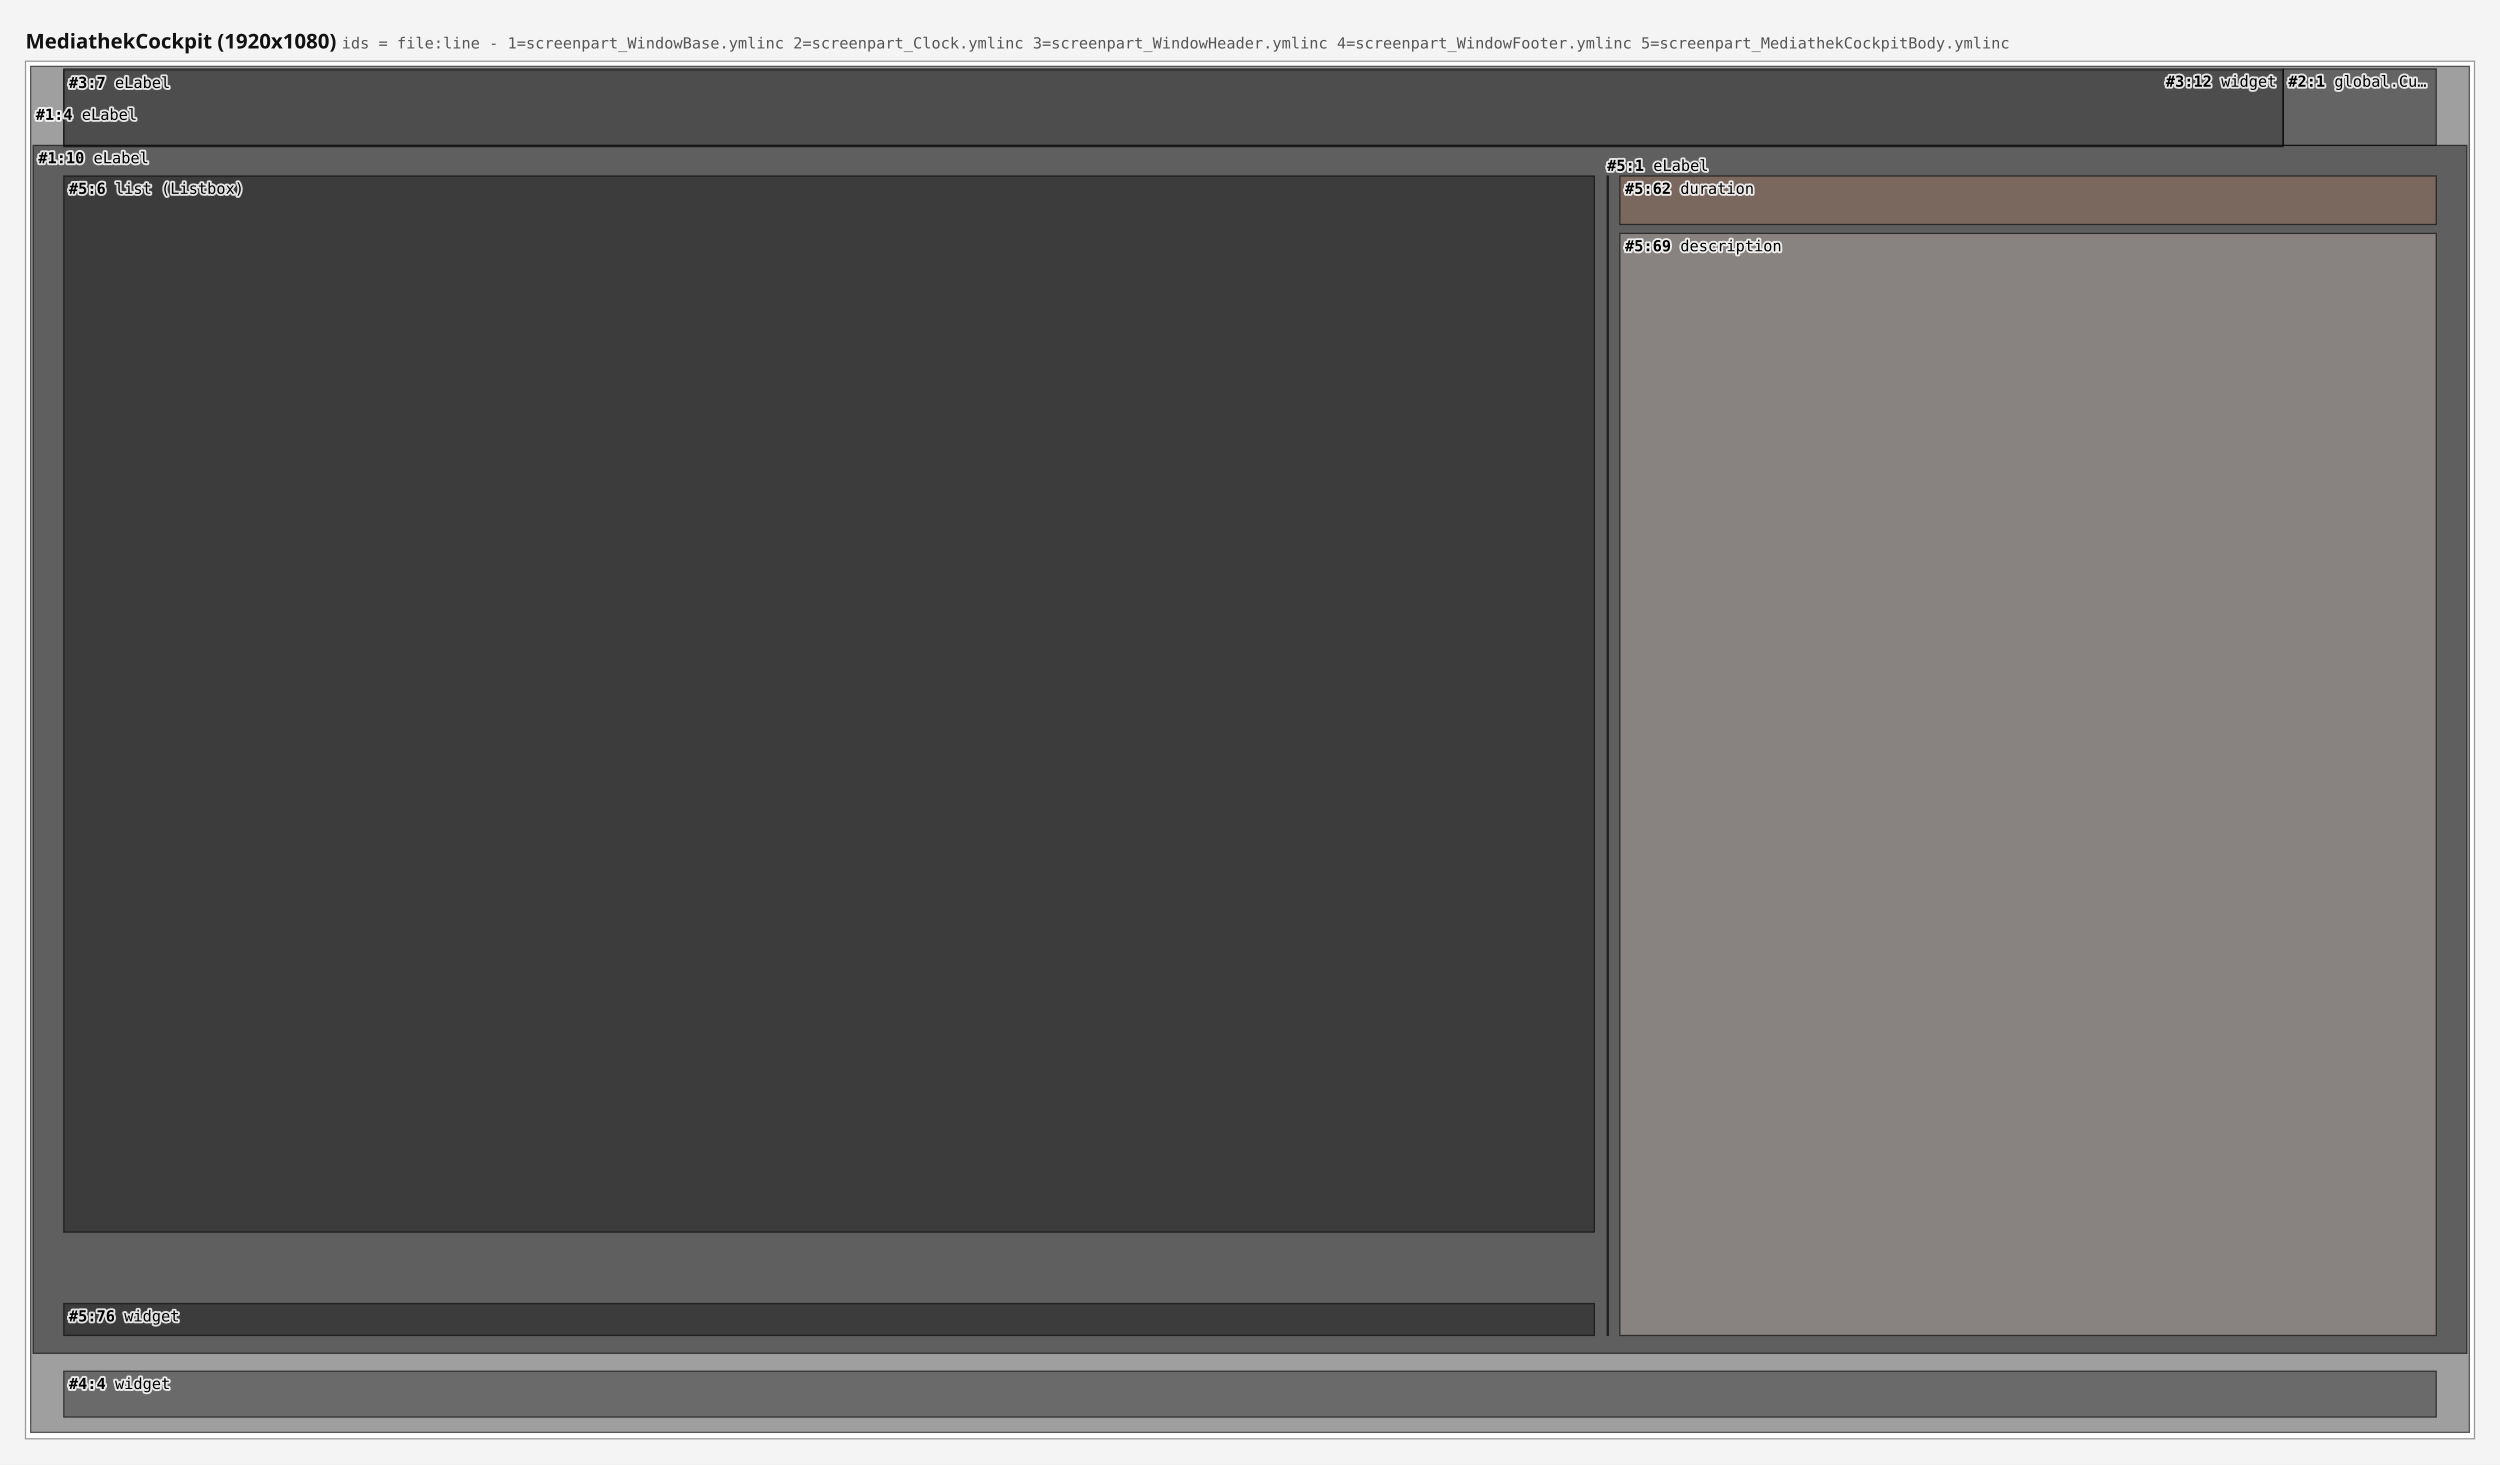
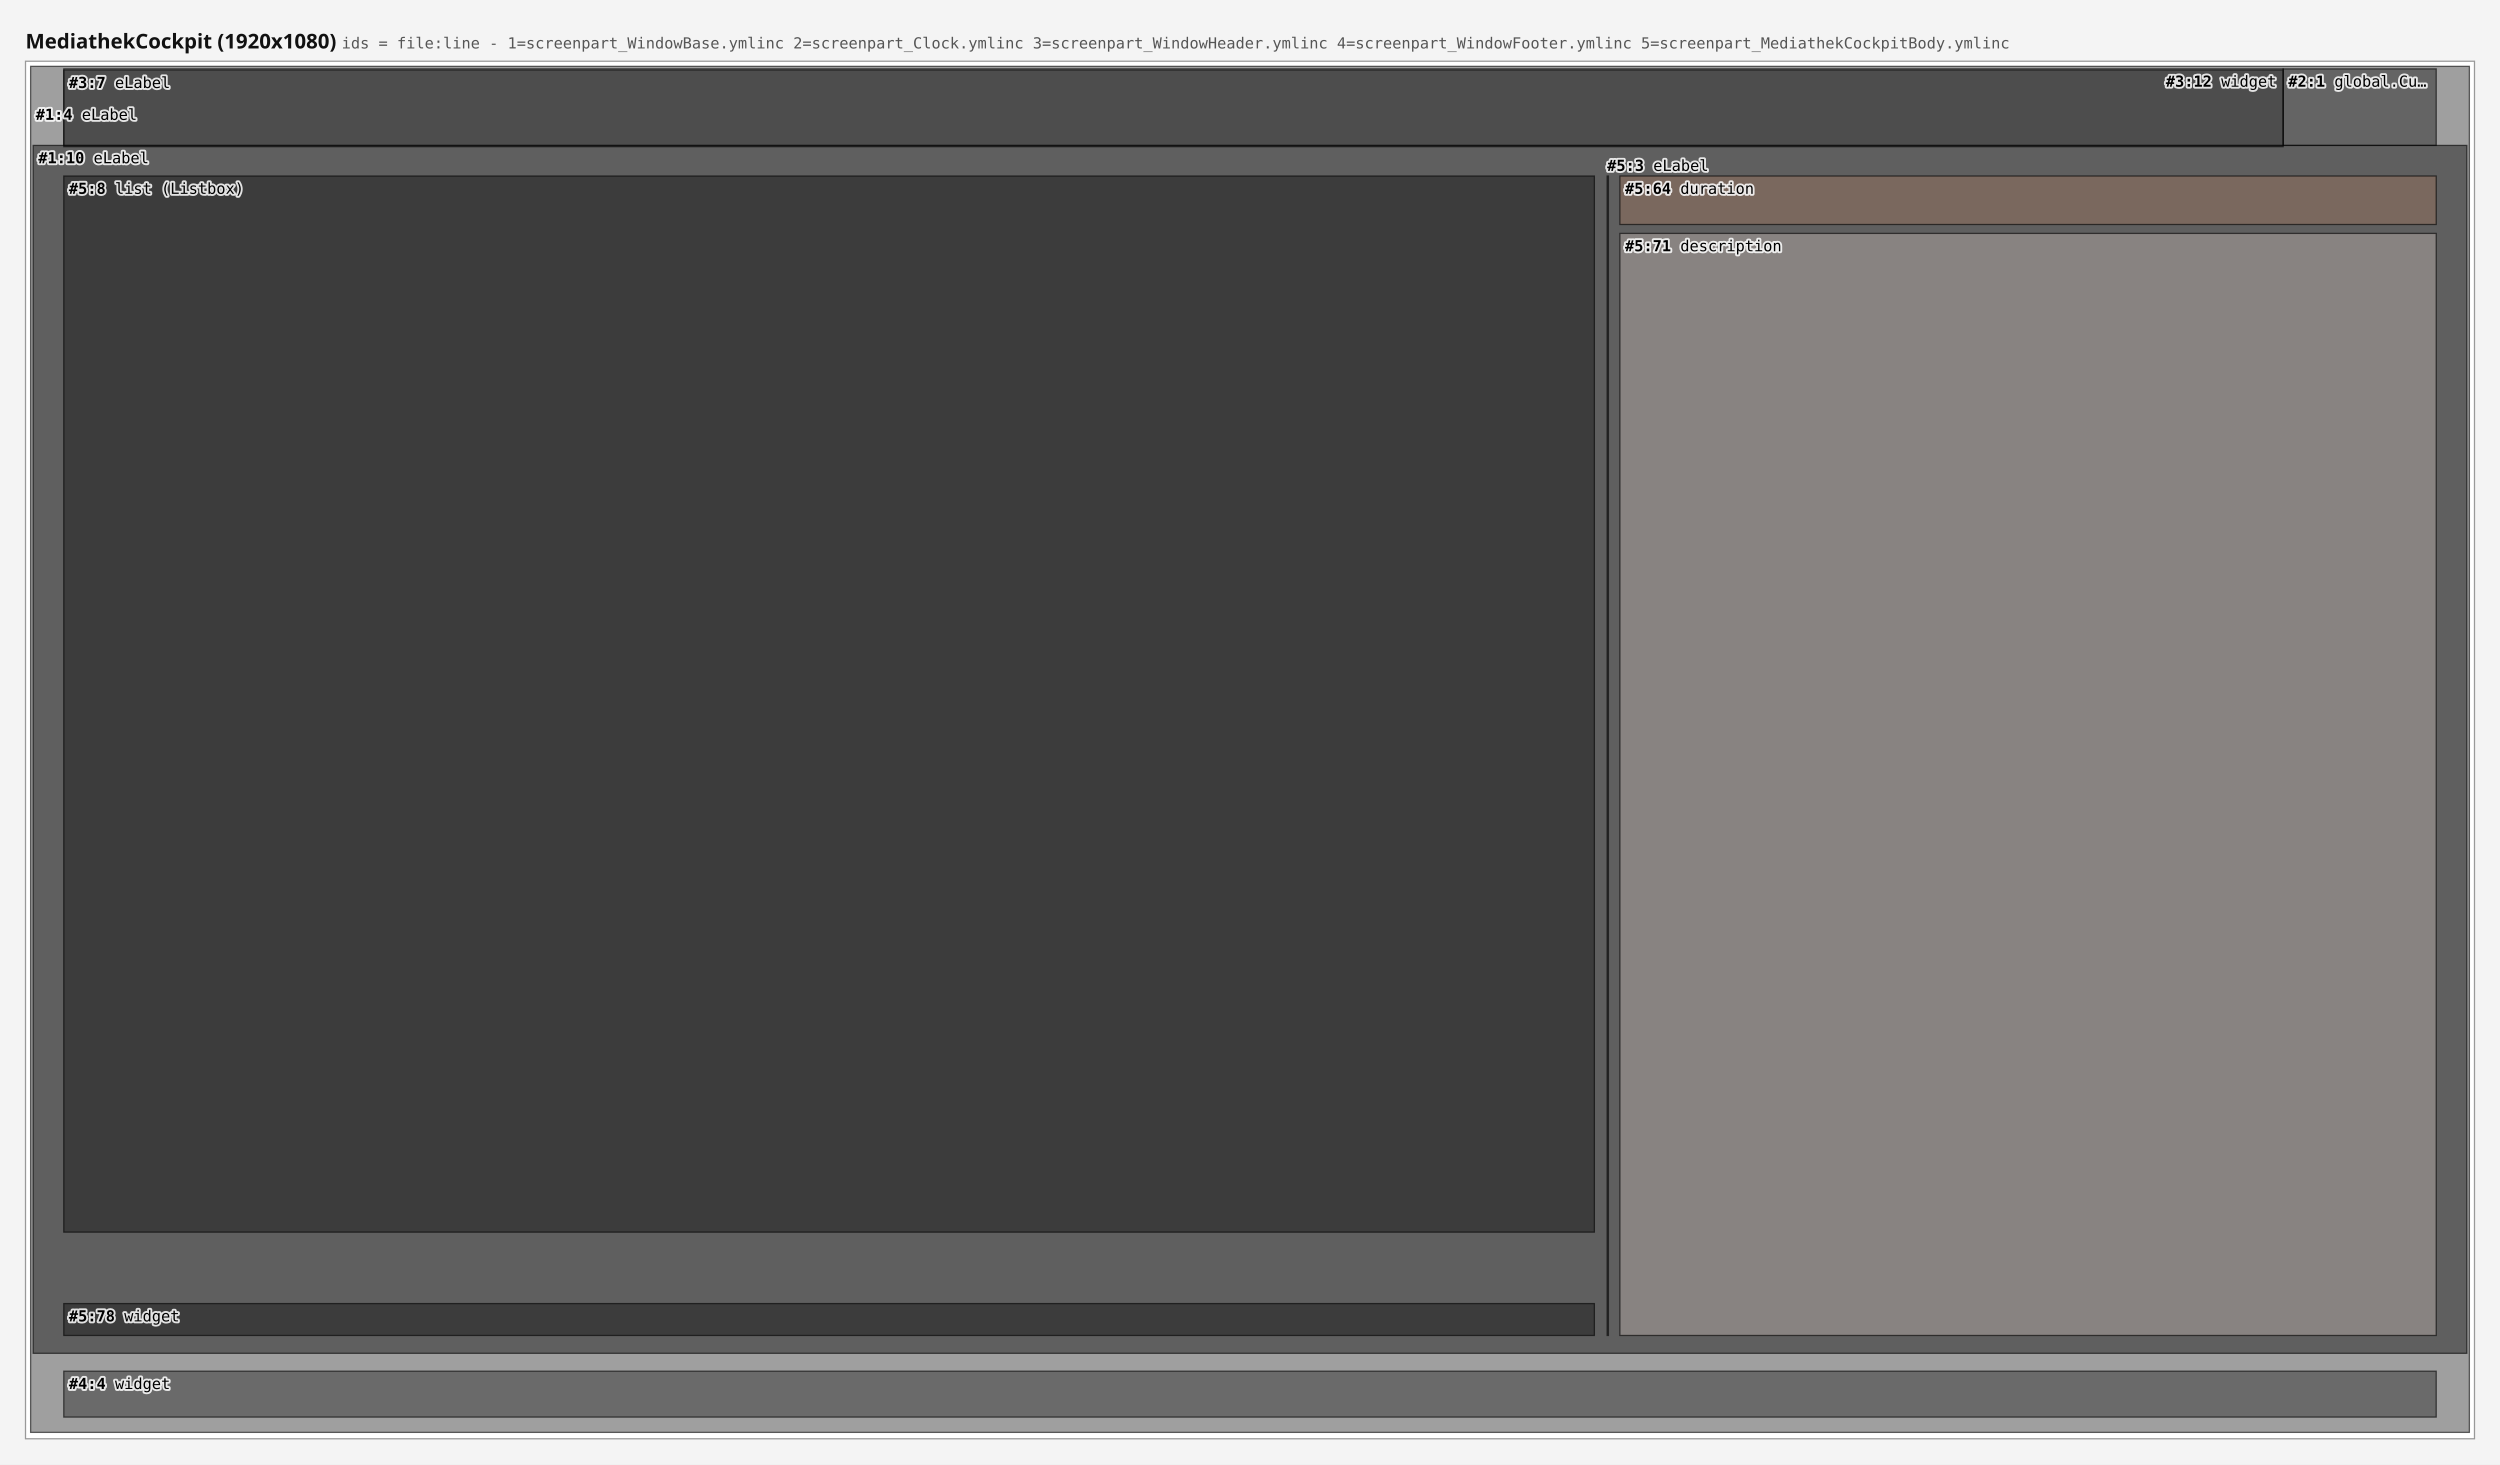
<svg xmlns="http://www.w3.org/2000/svg" width="1960" height="1148" viewBox="0 0 1960 1148">
  <rect x="0" y="0" width="1960" height="1148" fill="#f4f4f4" />
  <text x="20" y="38" font-family="sans-serif" font-size="16" font-weight="bold" fill="#111111">MediathekCockpit (1920x1080) <tspan font-family="monospace" font-size="12" font-weight="normal" fill="#555555">ids = file:line - 1=screenpart_WindowBase.ymlinc  2=screenpart_Clock.ymlinc  3=screenpart_WindowHeader.ymlinc  4=screenpart_WindowFooter.ymlinc  5=screenpart_MediathekCockpitBody.ymlinc</tspan>
  </text>
  <g data-screen="0" transform="translate(20,48)">
    <rect x="0" y="0" width="1920" height="1080" fill="#ffffff" stroke="#999999" stroke-width="1" />
    <rect data-ref="0:0" data-src="screenpart_WindowBase.ymlinc:4" x="4" y="4" width="1912" height="1071" fill="#2c2c2c" fill-opacity="0.45" stroke="#000000" stroke-opacity="0.6" stroke-width="1" />
    <rect data-ref="0:1" data-src="screenpart_WindowBase.ymlinc:10" x="6" y="66" width="1908" height="947" fill="#121212" fill-opacity="0.45" stroke="#000000" stroke-opacity="0.6" stroke-width="1" />
-     <rect data-ref="0:6" data-src="screenpart_MediathekCockpitBody.ymlinc:1" x="1240" y="90" width="1" height="909" fill="#424242" fill-opacity="0.45" stroke="#000000" stroke-opacity="0.6" stroke-width="1" />
-     <rect data-ref="0:7" data-src="screenpart_MediathekCockpitBody.ymlinc:6" x="30" y="90" width="1200" height="828" fill="#121212" fill-opacity="0.45" stroke="#000000" stroke-opacity="0.6" stroke-width="1" />
-     <rect data-ref="0:10" data-src="screenpart_MediathekCockpitBody.ymlinc:76" x="30" y="974" width="1200" height="25" fill="#121212" fill-opacity="0.45" stroke="#000000" stroke-opacity="0.6" stroke-width="1" />
-     <rect data-ref="0:8" data-src="screenpart_MediathekCockpitBody.ymlinc:62" x="1250" y="90" width="640" height="38" fill="#9c755f" fill-opacity="0.45" stroke="#000000" stroke-opacity="0.6" stroke-width="1" />
-     <rect data-ref="0:9" data-src="screenpart_MediathekCockpitBody.ymlinc:69" x="1250" y="135" width="640" height="864" fill="#bab0ac" fill-opacity="0.45" stroke="#000000" stroke-opacity="0.6" stroke-width="1" />
+     <rect data-ref="0:6" data-src="screenpart_MediathekCockpitBody.ymlinc:3" x="1240" y="90" width="1" height="909" fill="#424242" fill-opacity="0.45" stroke="#000000" stroke-opacity="0.6" stroke-width="1" />
+     <rect data-ref="0:7" data-src="screenpart_MediathekCockpitBody.ymlinc:8" x="30" y="90" width="1200" height="828" fill="#121212" fill-opacity="0.45" stroke="#000000" stroke-opacity="0.6" stroke-width="1" />
+     <rect data-ref="0:10" data-src="screenpart_MediathekCockpitBody.ymlinc:78" x="30" y="974" width="1200" height="25" fill="#121212" fill-opacity="0.45" stroke="#000000" stroke-opacity="0.6" stroke-width="1" />
+     <rect data-ref="0:8" data-src="screenpart_MediathekCockpitBody.ymlinc:64" x="1250" y="90" width="640" height="38" fill="#9c755f" fill-opacity="0.45" stroke="#000000" stroke-opacity="0.6" stroke-width="1" />
+     <rect data-ref="0:9" data-src="screenpart_MediathekCockpitBody.ymlinc:71" x="1250" y="135" width="640" height="864" fill="#bab0ac" fill-opacity="0.45" stroke="#000000" stroke-opacity="0.6" stroke-width="1" />
    <rect data-ref="0:5" data-src="screenpart_WindowFooter.ymlinc:4" x="30" y="1027" width="1860" height="36" fill="#2c2c2c" fill-opacity="0.45" stroke="#000000" stroke-opacity="0.6" stroke-width="1" />
    <rect data-ref="0:3" data-src="screenpart_WindowHeader.ymlinc:7" x="30" y="7" width="1740" height="60" fill="#2c2c2c" fill-opacity="0.45" stroke="#000000" stroke-opacity="0.6" stroke-width="1" />
    <rect data-ref="0:2" data-src="screenpart_Clock.ymlinc:1" x="1770" y="6" width="120" height="60" fill="#1d1d1d" fill-opacity="0.45" stroke="#000000" stroke-opacity="0.6" stroke-width="1" />
    <rect data-ref="0:4" data-src="screenpart_WindowHeader.ymlinc:12" x="30" y="6" width="1740" height="60" fill="#2c2c2c" fill-opacity="0.45" stroke="#000000" stroke-opacity="0.6" stroke-width="1" />
    <g pointer-events="none" font-family="monospace" font-size="12" fill="#000000" stroke="#ffffff" stroke-width="3" stroke-opacity="0.85" stroke-linejoin="round" paint-order="stroke">
      <text x="8" y="46">
        <tspan font-weight="bold">#1:4</tspan> eLabel</text>
      <text x="10" y="80">
        <tspan font-weight="bold">#1:10</tspan> eLabel</text>
      <text x="1240" y="86">
-         <tspan font-weight="bold">#5:1</tspan> eLabel</text>
+         <tspan font-weight="bold">#5:3</tspan> eLabel</text>
      <text x="34" y="104">
-         <tspan font-weight="bold">#5:6</tspan> list (Listbox)</text>
+         <tspan font-weight="bold">#5:8</tspan> list (Listbox)</text>
      <text x="34" y="988">
-         <tspan font-weight="bold">#5:76</tspan> widget</text>
+         <tspan font-weight="bold">#5:78</tspan> widget</text>
      <text x="1254" y="104">
-         <tspan font-weight="bold">#5:62</tspan> duration</text>
+         <tspan font-weight="bold">#5:64</tspan> duration</text>
      <text x="1254" y="149">
-         <tspan font-weight="bold">#5:69</tspan> description</text>
+         <tspan font-weight="bold">#5:71</tspan> description</text>
      <text x="34" y="1041">
        <tspan font-weight="bold">#4:4</tspan> widget</text>
      <text x="34" y="21">
        <tspan font-weight="bold">#3:7</tspan> eLabel</text>
      <text x="1774" y="20">
        <tspan font-weight="bold">#2:1</tspan> global.Cu…</text>
      <text x="1678" y="20">
        <tspan font-weight="bold">#3:12</tspan> widget</text>
    </g>
  </g>
</svg>
